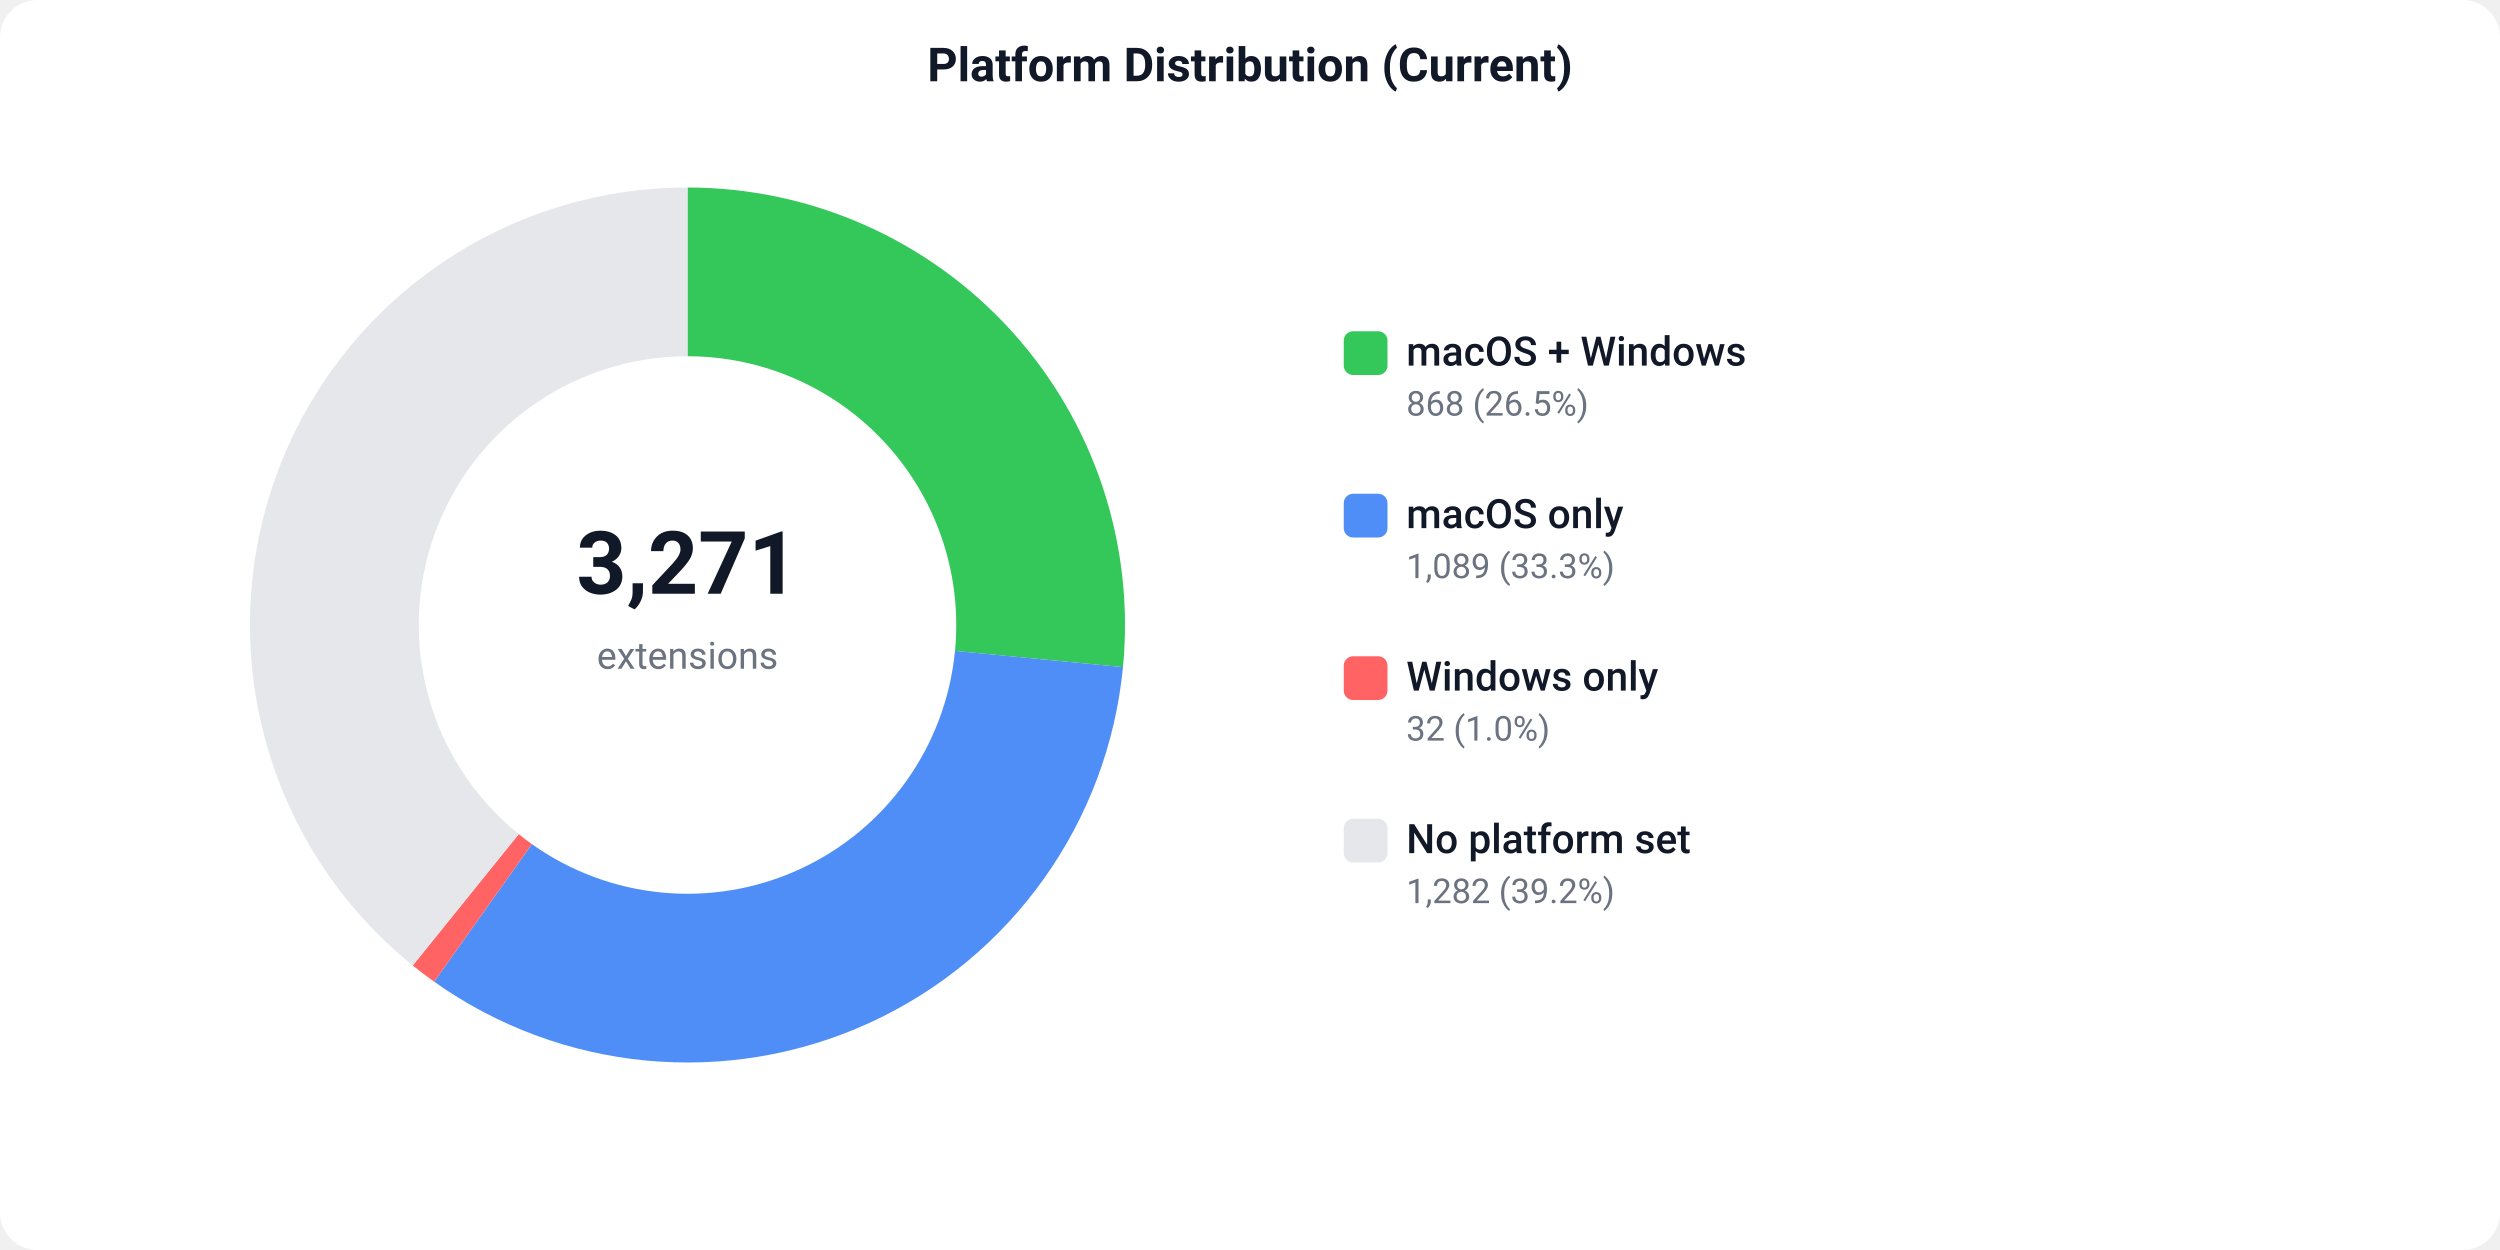
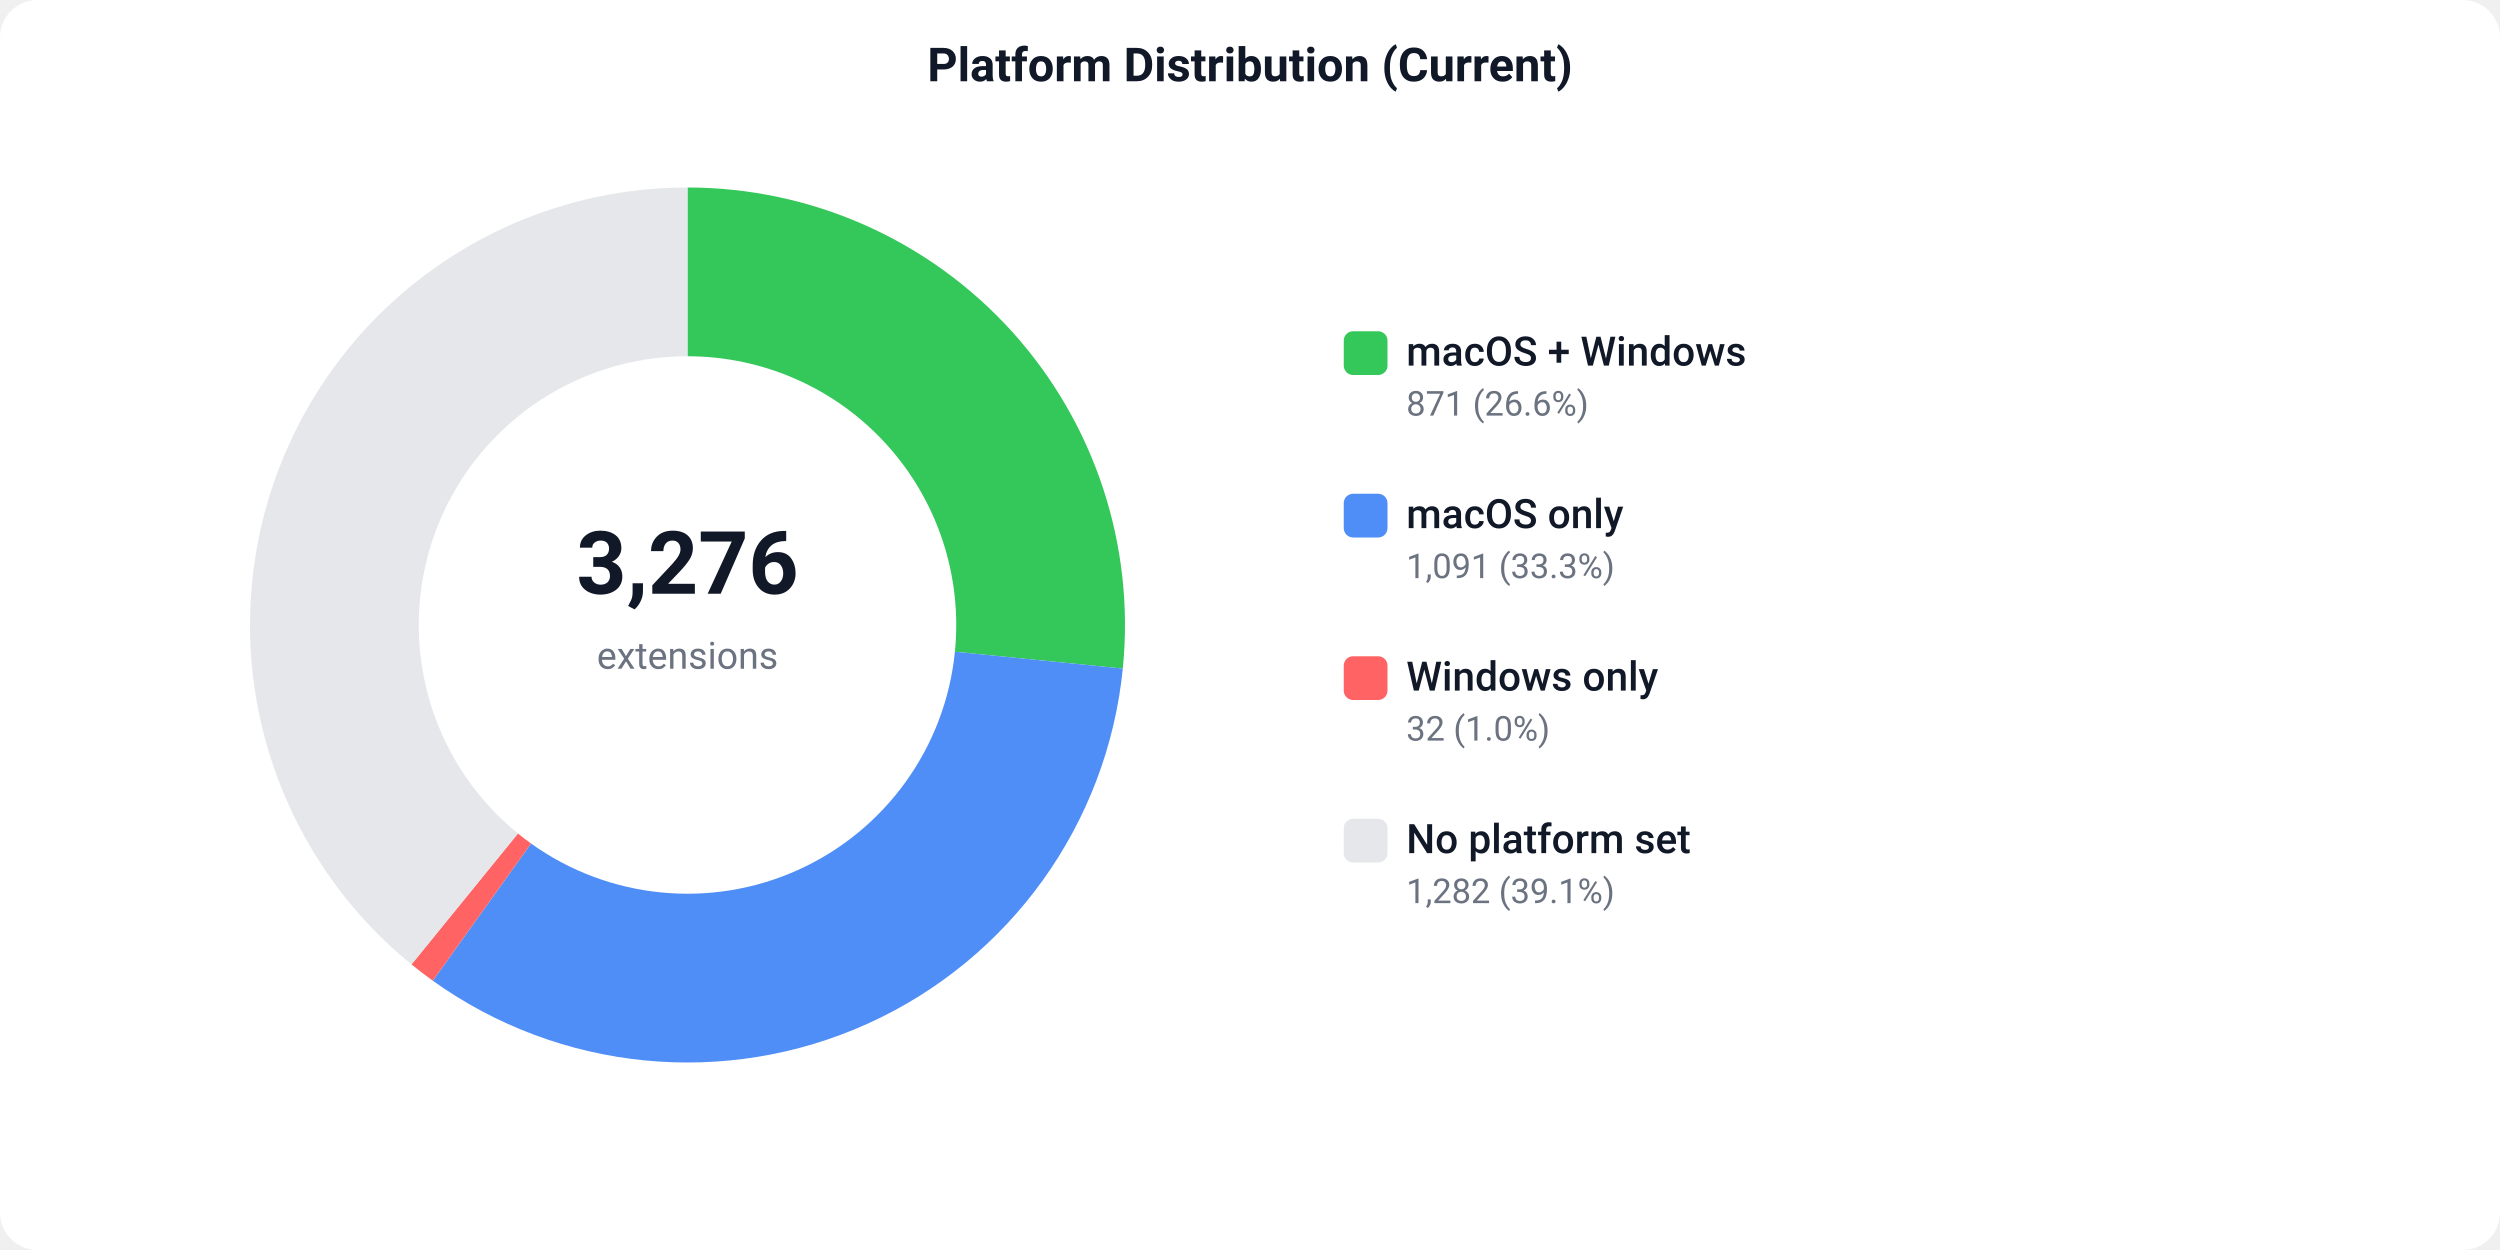
<svg xmlns="http://www.w3.org/2000/svg" width="800" height="400" viewBox="0 0 800 400">
  <defs>
    <style>text { font-family: -apple-system, BlinkMacSystemFont, 'Segoe UI', Roboto, sans-serif; }</style>
  </defs>
  <rect width="800" height="400" fill="#ffffff" rx="12" />
  <text x="400" y="26" text-anchor="middle" font-size="15" font-weight="600" fill="#111827">Platform Distribution (Current)</text>
-   <path d="M 220.00 60.00 A 140 140 0 0 1 359.35 213.49 L 305.60 208.29 A 86 86 0 0 0 220.00 114.00 Z" fill="#34C759" />
-   <path d="M 359.35 213.49 A 140 140 0 0 1 138.93 314.14 L 170.20 270.12 A 86 86 0 0 0 305.60 208.29 Z" fill="#4F8EF7" />
-   <path d="M 138.93 314.14 A 140 140 0 0 1 132.07 308.95 L 165.99 266.92 A 86 86 0 0 0 170.20 270.12 Z" fill="#FF6363" />
-   <path d="M 132.07 308.95 A 140 140 0 0 1 220.00 60.00 L 220.00 114.00 A 86 86 0 0 0 165.99 266.92 Z" fill="#e5e7eb" />
-   <text x="220" y="190" text-anchor="middle" font-size="28" font-weight="700" fill="#111827">3,271</text>
+   <path d="M 220.00 60.00 A 140 140 0 0 1 359.30 213.94 L 305.57 208.56 A 86 86 0 0 0 220.00 114.00 Z" fill="#34C759" />
+   <path d="M 359.30 213.94 A 140 140 0 0 1 138.49 313.83 L 169.93 269.92 A 86 86 0 0 0 305.57 208.56 Z" fill="#4F8EF7" />
+   <path d="M 138.49 313.83 A 140 140 0 0 1 131.67 308.61 L 165.74 266.72 A 86 86 0 0 0 169.93 269.92 Z" fill="#FF6363" />
+   <path d="M 131.67 308.61 A 140 140 0 0 1 220.00 60.00 L 220.00 114.00 A 86 86 0 0 0 165.74 266.72 Z" fill="#e5e7eb" />
+   <text x="220" y="190" text-anchor="middle" font-size="28" font-weight="700" fill="#111827">3,276</text>
  <text x="220" y="214" text-anchor="middle" font-size="12" fill="#6b7280">extensions</text>
  <rect x="430" y="106" width="14" height="14" fill="#34C759" rx="3" />
  <text x="450" y="117" font-size="13" font-weight="500" fill="#111827">macOS + Windows</text>
-   <text x="450" y="133" font-size="11" fill="#6b7280">868 (26.5%)</text>
+   <text x="450" y="133" font-size="11" fill="#6b7280">871 (26.6%)</text>
  <rect x="430" y="158" width="14" height="14" fill="#4F8EF7" rx="3" />
  <text x="450" y="169" font-size="13" font-weight="500" fill="#111827">macOS only</text>
-   <text x="450" y="185" font-size="11" fill="#6b7280">1,089 (33.3%)</text>
+   <text x="450" y="185" font-size="11" fill="#6b7280">1,091 (33.3%)</text>
  <rect x="430" y="210" width="14" height="14" fill="#FF6363" rx="3" />
  <text x="450" y="221" font-size="13" font-weight="500" fill="#111827">Windows only</text>
  <text x="450" y="237" font-size="11" fill="#6b7280">32 (1.0%)</text>
  <rect x="430" y="262" width="14" height="14" fill="#e5e7eb" rx="3" />
  <text x="450" y="273" font-size="13" font-weight="500" fill="#111827">No platform set</text>
-   <text x="450" y="289" font-size="11" fill="#6b7280">1,282 (39.2%)</text>
+   <text x="450" y="289" font-size="11" fill="#6b7280">1,282 (39.1%)</text>
</svg>
